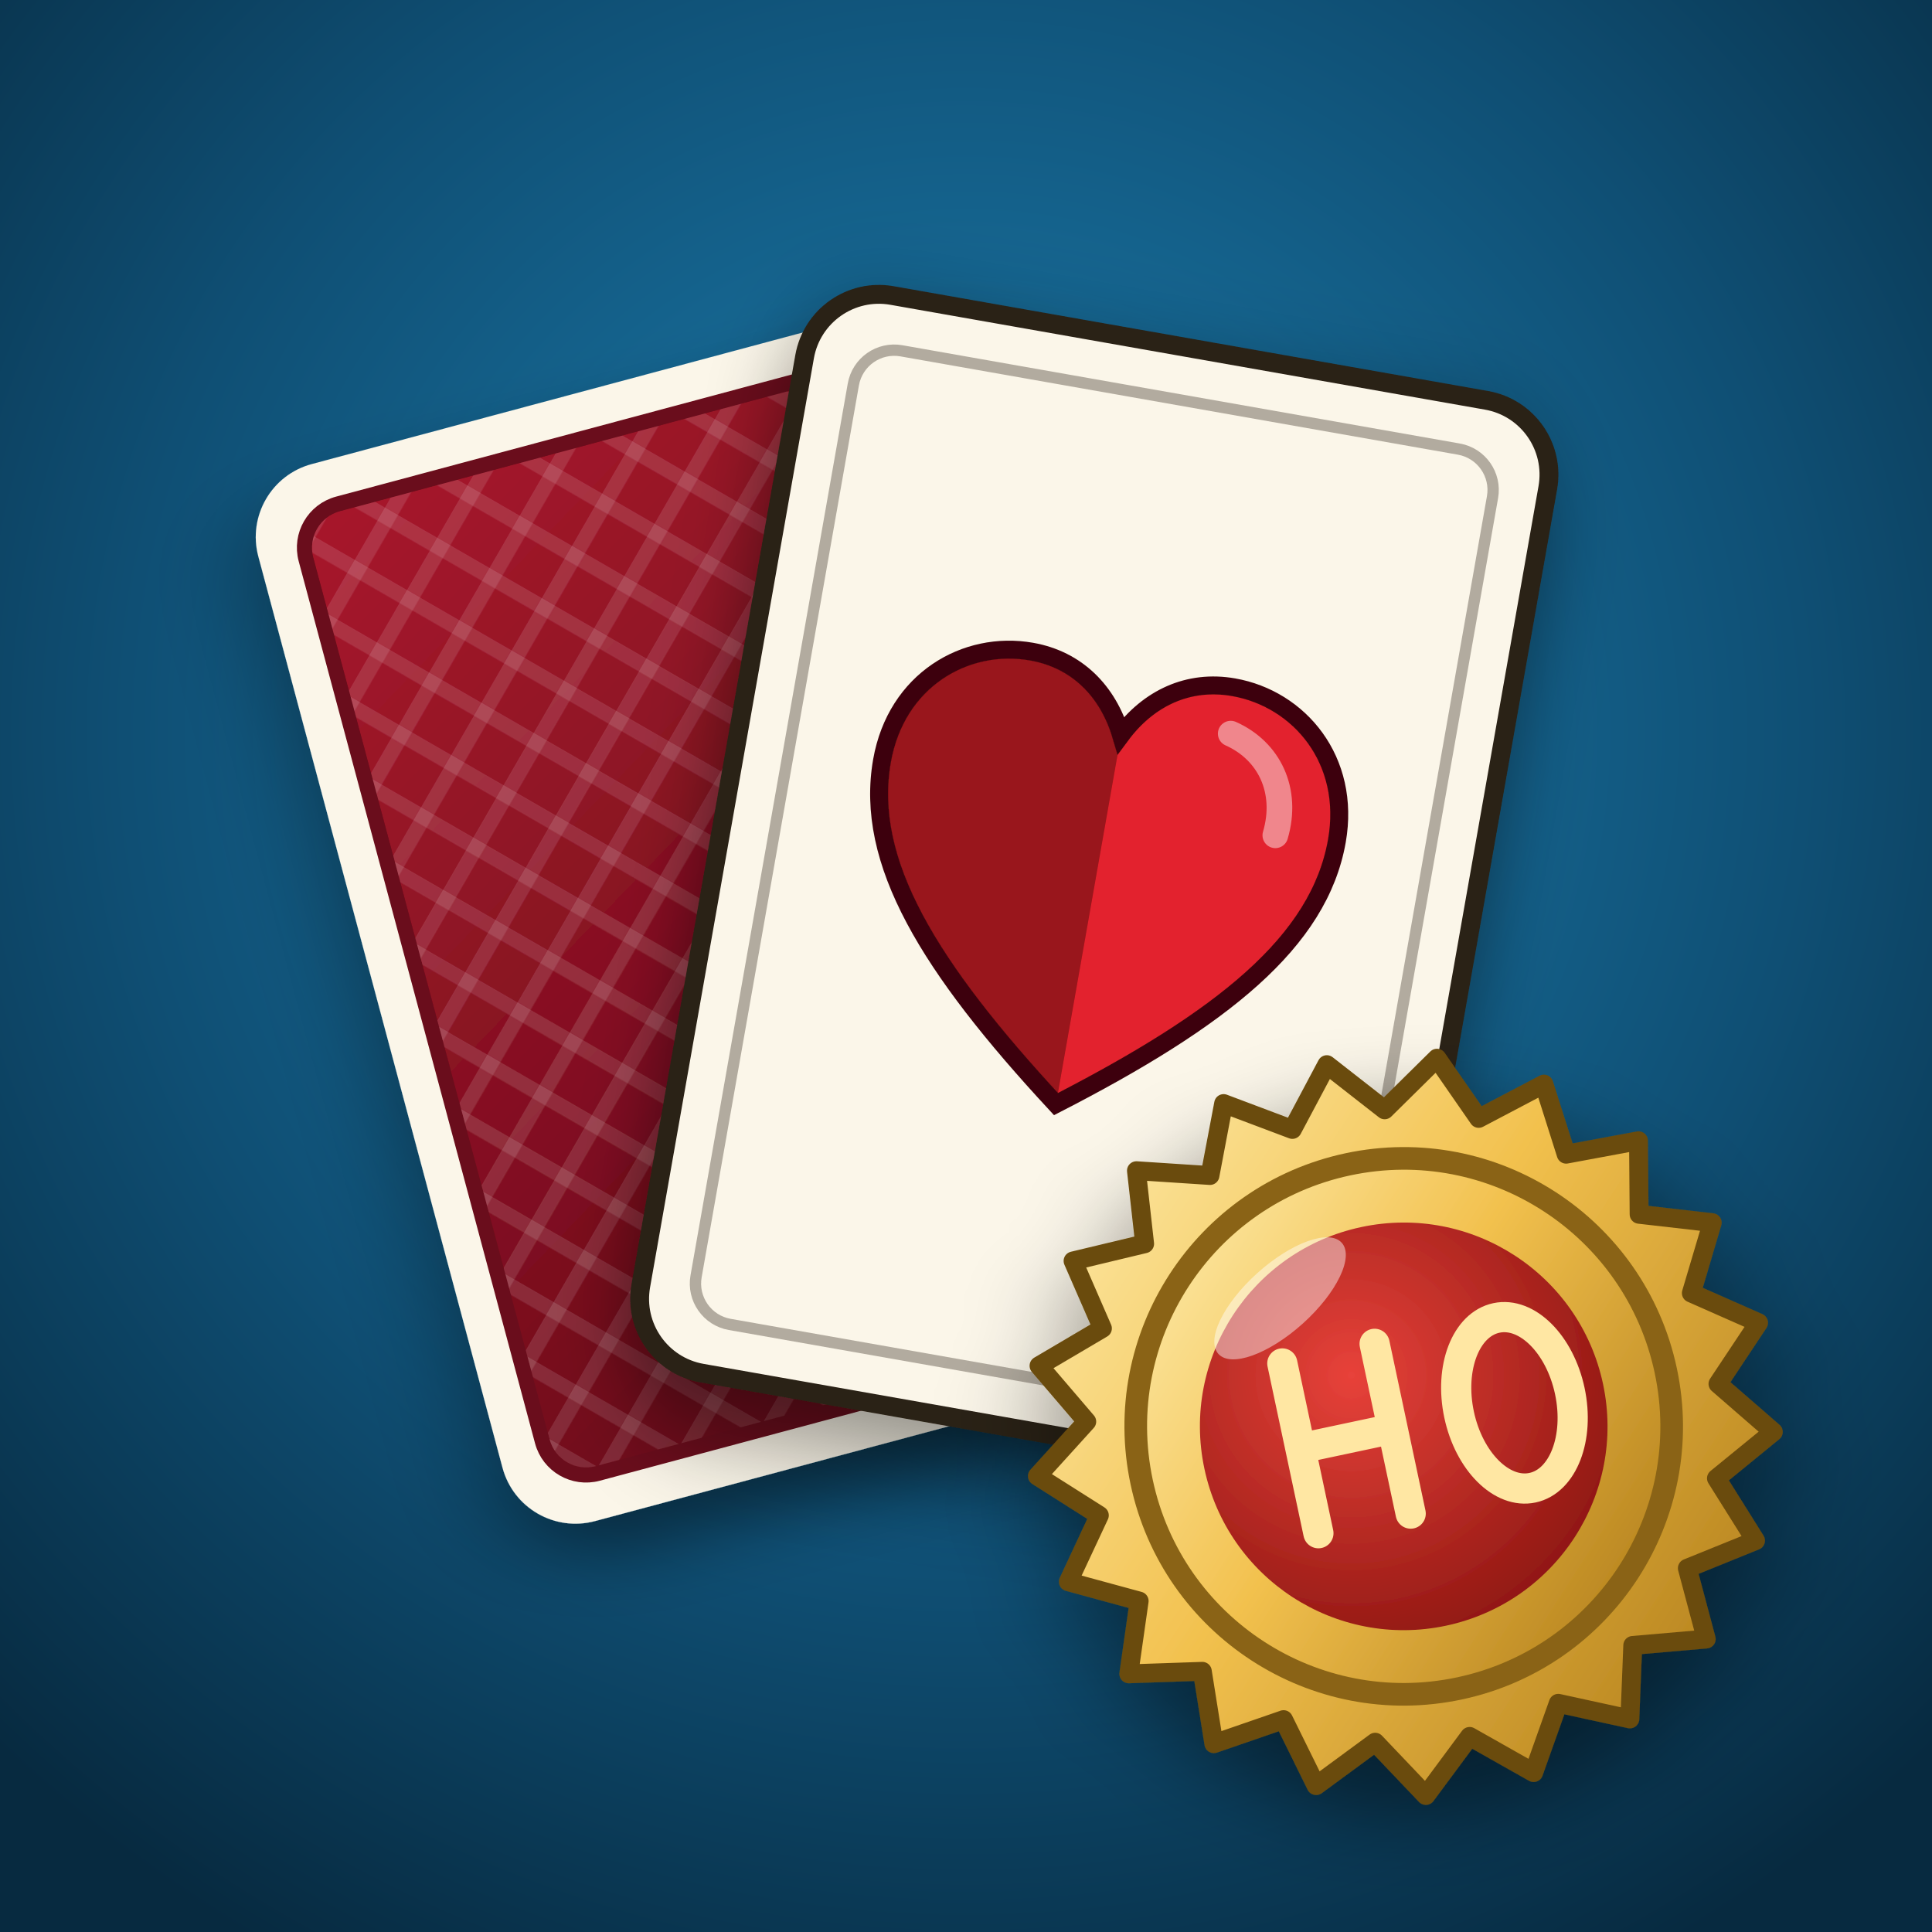
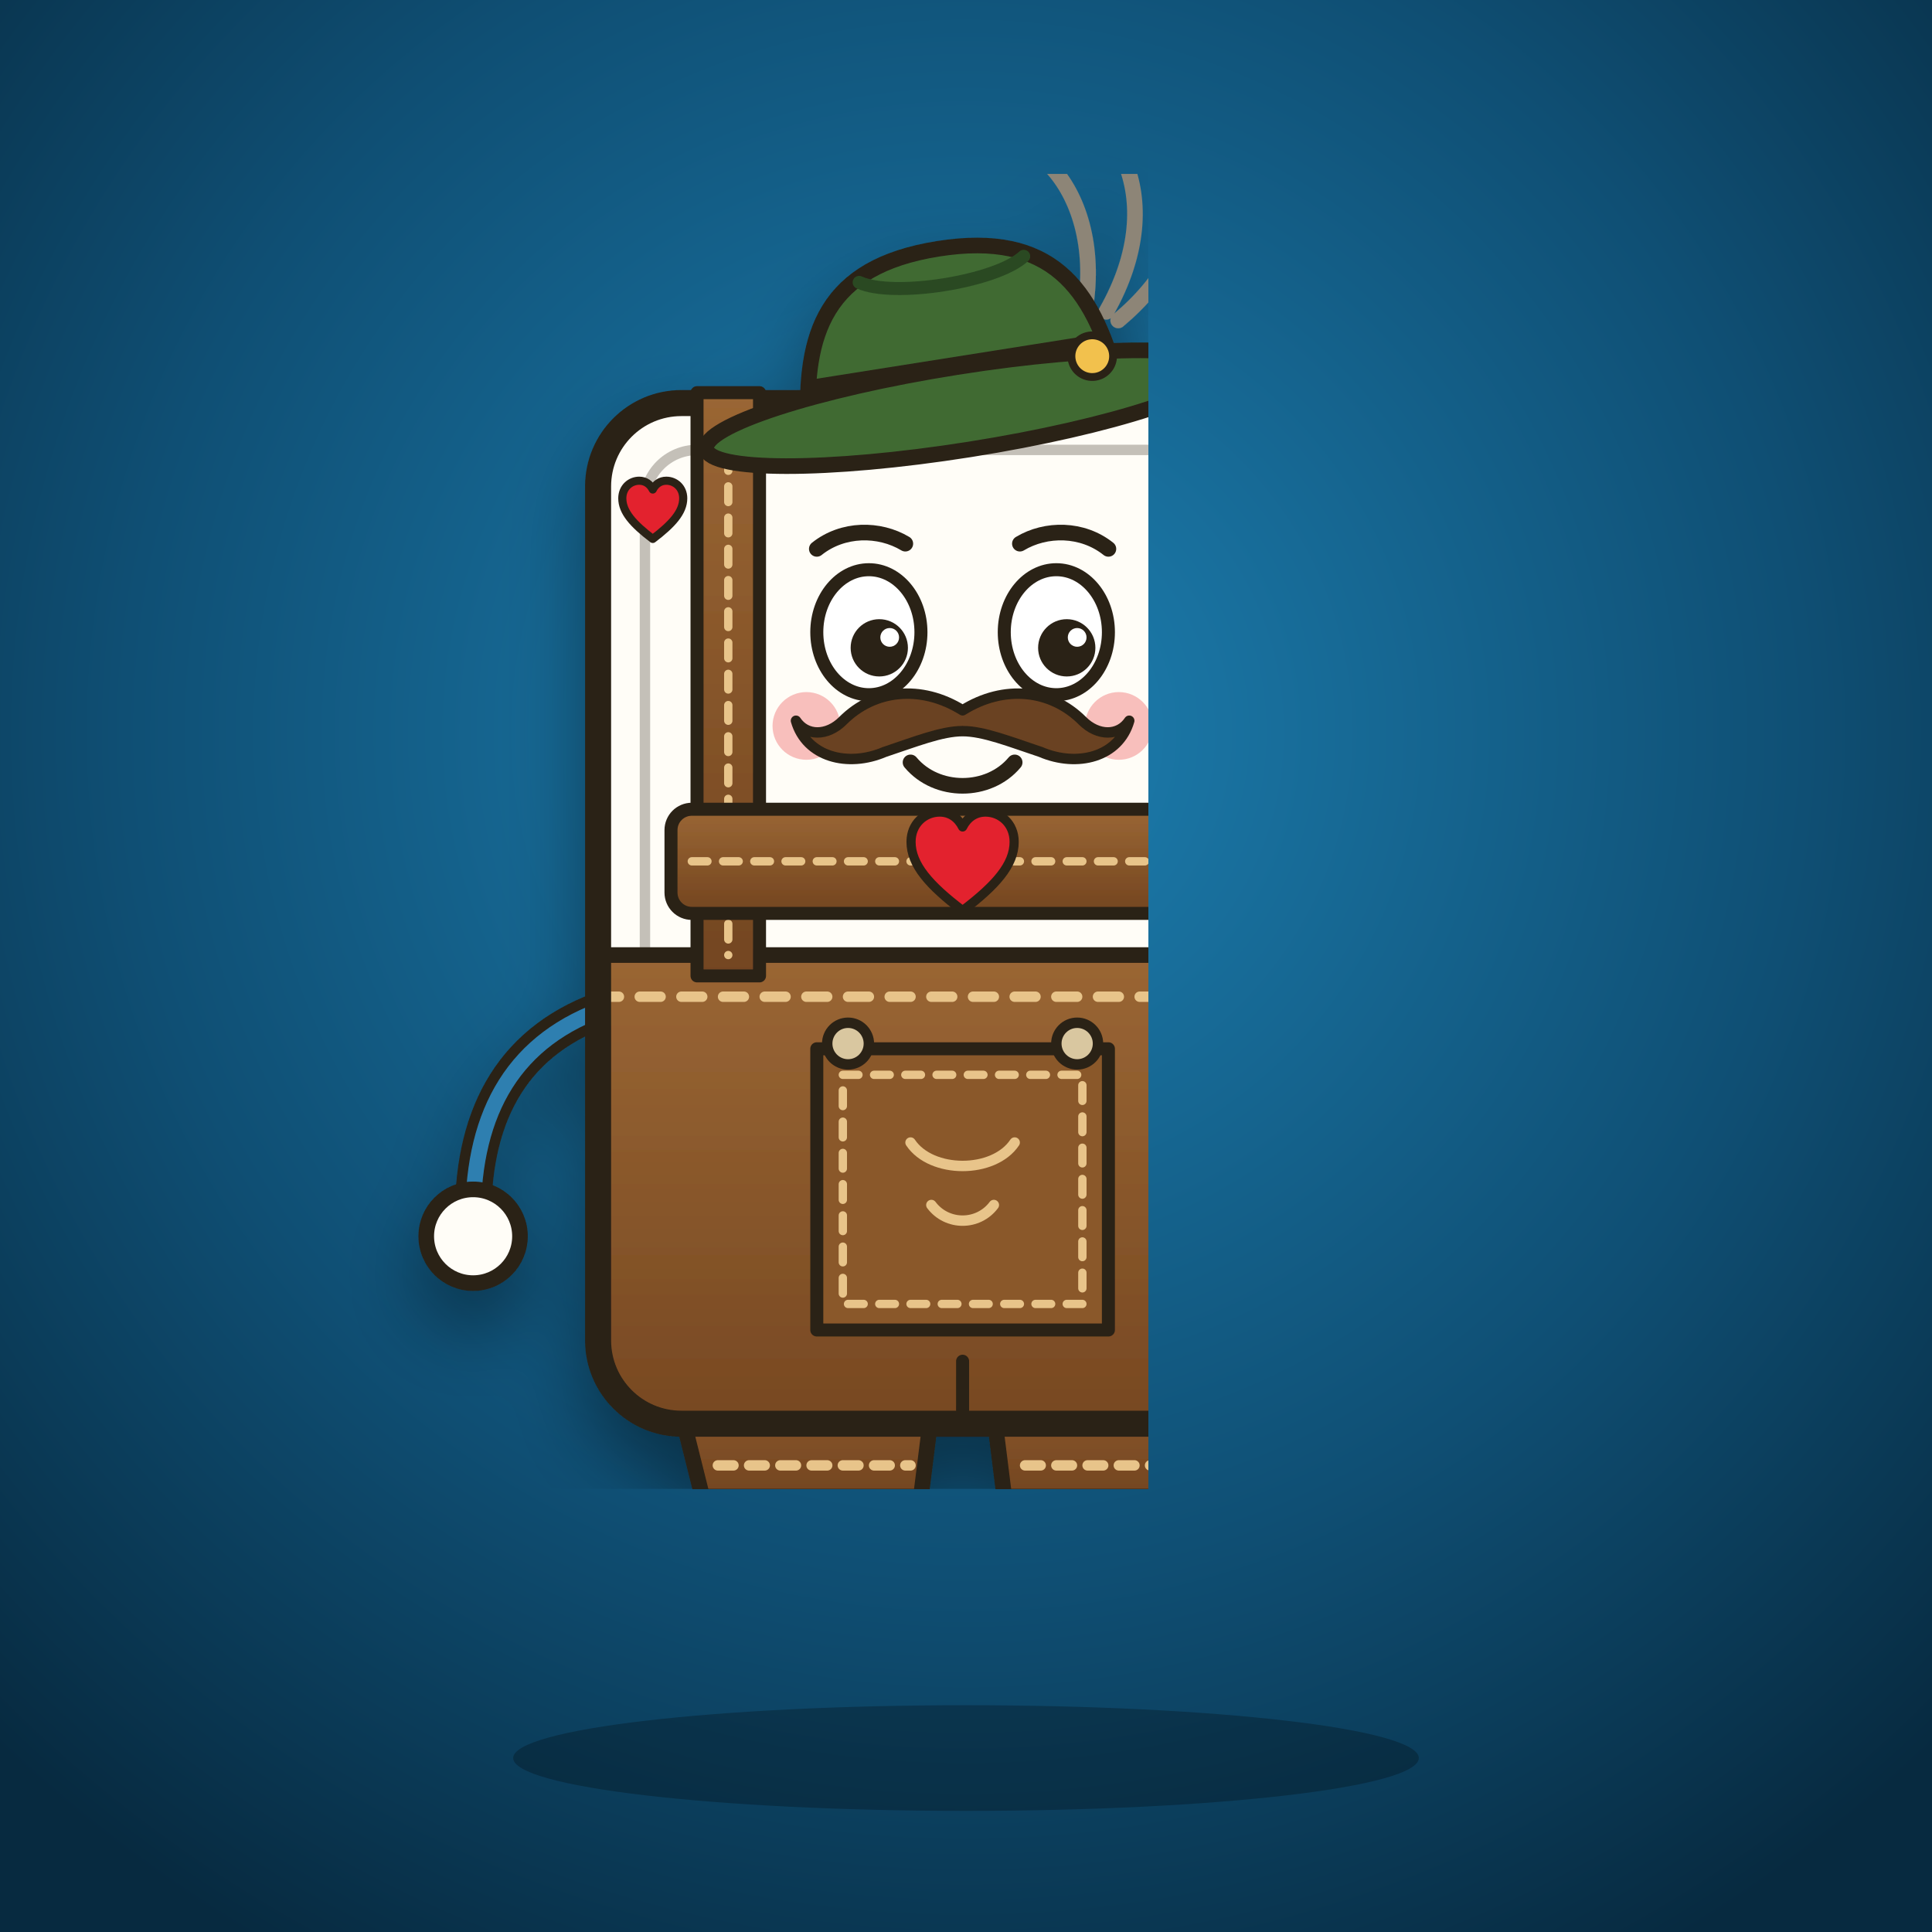
<svg xmlns="http://www.w3.org/2000/svg" viewBox="0 0 512 512">
  <defs>
    <radialGradient id="felt" cx="50%" cy="38%" r="72%">
      <stop offset="0" stop-color="#1d80b2" />
      <stop offset=".6" stop-color="#0f4f74" />
      <stop offset="1" stop-color="#072a40" />
    </radialGradient>
-     <linearGradient id="back" x1="0" y1="0" x2=".4" y2="1">
-       <stop offset="0" stop-color="#a8172c" />
-       <stop offset="1" stop-color="#6a0c1a" />
-     </linearGradient>
-     <linearGradient id="kkg" x1="0" y1="0" x2="1" y2="1">
-       <stop offset="0" stop-color="#fff1b8" />
-       <stop offset=".45" stop-color="#f2c14e" />
-       <stop offset="1" stop-color="#a87412" />
-     </linearGradient>
-     <radialGradient id="kkr" cx=".4" cy=".35" r=".7">
-       <stop offset="0" stop-color="#e8423a" />
-       <stop offset="1" stop-color="#8f1712" />
-     </radialGradient>
-     <pattern id="hatch" width="16" height="16" patternUnits="userSpaceOnUse" patternTransform="rotate(45)">
-       <rect width="4" height="16" fill="#fff" fill-opacity=".12" />
-       <rect width="16" height="4" fill="#fff" fill-opacity=".12" />
-     </pattern>
    <filter id="shadow" x="-30%" y="-30%" width="160%" height="160%">
-       <feDropShadow dx="0" dy="10" stdDeviation="12" flood-color="#000" flood-opacity=".45" />
+       <feDropShadow dx="0" dy="10" stdDeviation="10" flood-color="#000" flood-opacity=".4" />
    </filter>
  </defs>
  <rect width="512" height="512" fill="url(#felt)" />
  <g id="content">
-     <g transform="rotate(-15 200 252)" filter="url(#shadow)">
-       <rect x="100" y="97" width="200" height="290" rx="20" fill="#fbf6e9" />
-       <rect x="112" y="109" width="176" height="266" rx="12" fill="url(#back)" />
-       <rect x="112" y="109" width="176" height="266" rx="12" fill="url(#hatch)" />
-       <rect x="112" y="109" width="176" height="266" rx="12" fill="none" stroke="#6a0c1a" stroke-width="4" />
-     </g>
-     <g transform="rotate(10 290 235)" filter="url(#shadow)">
-       <rect x="190" y="90" width="200" height="290" rx="20" fill="#fbf6e9" stroke="#2b2116" stroke-width="5" />
-       <rect x="204" y="104" width="172" height="262" rx="11" fill="none" stroke="#2b2116" stroke-opacity=".35" stroke-width="3" />
-       <g transform="translate(222 167) scale(1.36)">
-         <path d="M50 93C21 71 5 53 5 33 5 17 17 7 30 7c9 0 16 5 20 13 4-8 11-13 20-13 13 0 25 10 25 26 0 20-16 38-45 60z" fill="#e3232d" />
-         <path d="M50 20C46 12 39 7 30 7 17 7 5 17 5 33 5 53 21 71 50 93Z" fill="#7d0b14" opacity=".72" />
-         <path d="M50 93C21 71 5 53 5 33 5 17 17 7 30 7c9 0 16 5 20 13 4-8 11-13 20-13 13 0 25 10 25 26 0 20-16 38-45 60z" fill="none" stroke="#3d060c" stroke-width="3.5" />
-         <path d="M71 16c8 2 13 9 12 18" stroke="#fff" stroke-opacity=".45" stroke-width="5" fill="none" stroke-linecap="round" />
+     <ellipse cx="256" cy="465.9" rx="120.0" ry="14.0" fill="#000" opacity=".25" />
+     <svg x="89.5" y="46.1" width="345.0" height="427.8" viewBox="0 0 250 310" filter="url(#shadow)">
+       <defs>
+         <clipPath id="lg-card">
+           <rect x="50" y="44" width="140" height="196" rx="16" />
+         </clipPath>
+         <linearGradient id="lg-leder" x1="0" y1="0" x2="0" y2="1">
+           <stop offset="0" stop-color="#9a6634" />
+           <stop offset="1" stop-color="#734520" />
+         </linearGradient>
+         <linearGradient id="lg-bier" x1="0" y1="0" x2="0" y2="1">
+           <stop offset="0" stop-color="#ffd25a" />
+           <stop offset="1" stop-color="#e09a12" />
+         </linearGradient>
+         <path id="lg-heart" d="M50 93C21 71 5 53 5 33 5 17 17 7 30 7c9 0 16 5 20 13 4-8 11-13 20-13 13 0 25 10 25 26 0 20-16 38-45 60z" />
+       </defs>
+       <g stroke="#2b2116" stroke-linejoin="round" stroke-linecap="round">
+         <g stroke-width="3">
+           <rect x="80" y="246" width="20" height="22" fill="#f3c9a4" />
+           <rect x="140" y="246" width="20" height="22" fill="#f3c9a4" />
+           <rect x="77" y="266" width="26" height="26" rx="4" fill="#f1eee4" />
+           <rect x="137" y="266" width="26" height="26" rx="4" fill="#f1eee4" />
+           <path d="M84 271v17M90 271v17M96 271v17M144 271v17M150 271v17M156 271v17" stroke="#b9b2a0" stroke-width="2" />
+           <path d="M70 302c0-8 6-12 16-12h12c5 0 7 3 7 7v5z" fill="#2b2116" />
+           <path d="M135 302v-5c0-4 2-7 7-7h12c10 0 16 4 16 12z" fill="#2b2116" />
+         </g>
+         <path d="M62 222h54l-4 32H70z" fill="url(#lg-leder)" stroke-width="3" />
+         <path d="M124 222h54l-8 32h-42z" fill="url(#lg-leder)" stroke-width="3" />
+         <path d="M73 248h37M132 248h35" stroke="#e8c48a" stroke-width="2" stroke-dasharray="3 3" />
+         <path d="M52 160C34 166 26 180 26 200" fill="none" stroke-width="7" />
+         <path d="M52 160C34 166 26 180 26 200" fill="none" stroke="#2f7fb0" stroke-width="3" />
+         <circle cx="26" cy="204" r="9" fill="#fffdf7" stroke-width="3" />
+         <path d="M188 152C204 146 212 130 214 112" fill="none" stroke-width="7" />
+         <path d="M188 152C204 146 212 130 214 112" fill="none" stroke="#2f7fb0" stroke-width="3" />
+         <g stroke-width="3">
+           <path d="M226 84c10 0 12 6 12 12s-2 12-12 12" fill="none" stroke-width="5" />
+           <rect x="196" y="72" width="32" height="42" rx="5" fill="url(#lg-bier)" />
+           <path d="M204 80v28M212 80v28M220 80v28" stroke="#c0820c" stroke-width="2" />
+           <path d="M193 74c0-9 7-13 13-11 3-5 12-5 15 0 6-2 12 3 10 11z" fill="#fffaf0" />
+         </g>
+         <circle cx="214" cy="112" r="9" fill="#fffdf7" stroke-width="3" />
+         <rect x="50" y="44" width="140" height="196" rx="16" fill="#fffdf7" stroke="none" />
+         <rect x="59" y="53" width="122" height="178" rx="10" fill="none" stroke-opacity=".28" stroke-width="2" />
+         <use href="#lg-heart" transform="translate(54 58) scale(.13)" fill="#e3232d" stroke-width="12" />
+         <g clip-path="url(#lg-card)">
+           <rect x="40" y="150" width="160" height="100" fill="url(#lg-leder)" stroke="none" />
+           <path d="M40 150h160" stroke-width="3" />
+           <path d="M50 158h140" stroke="#e8c48a" stroke-width="2" stroke-dasharray="4 4" />
+           <path d="M120 228v14" stroke-width="2.5" />
+           <path d="M92 168h56v54H92z" fill="#8a582b" stroke-width="2.5" />
+           <path d="M97 173h46v44H97z" fill="none" stroke="#e8c48a" stroke-width="1.6" stroke-dasharray="3 3" />
+           <path d="M110 186c4 6 16 6 20 0M114 198c3 4 9 4 12 0" fill="none" stroke="#e8c48a" stroke-width="2" />
+         </g>
+         <circle cx="98" cy="167" r="4" fill="#d9c7a0" stroke-width="2" />
+         <circle cx="142" cy="167" r="4" fill="#d9c7a0" stroke-width="2" />
+         <rect x="50" y="44" width="140" height="196" rx="16" fill="none" stroke-width="5" />
+         <rect x="69" y="42" width="12" height="112" fill="url(#lg-leder)" stroke-width="2.5" />
+         <rect x="159" y="42" width="12" height="112" fill="url(#lg-leder)" stroke-width="2.5" />
+         <path d="M75 48v102M165 48v102" stroke="#e8c48a" stroke-width="1.6" stroke-dasharray="3 3" />
+         <rect x="64" y="122" width="112" height="20" rx="4" fill="url(#lg-leder)" stroke-width="2.5" />
+         <path d="M68 132h104" stroke="#e8c48a" stroke-width="1.6" stroke-dasharray="3 3" />
+         <use href="#lg-heart" transform="translate(109 121) scale(.22)" fill="#e3232d" stroke-width="8" />
+         <ellipse cx="102" cy="88" rx="10" ry="12" fill="#fff" stroke-width="2.5" />
+         <ellipse cx="138" cy="88" rx="10" ry="12" fill="#fff" stroke-width="2.5" />
+         <circle cx="104" cy="91" r="5.5" fill="#2b2116" stroke="none" />
+         <circle cx="140" cy="91" r="5.5" fill="#2b2116" stroke="none" />
+         <circle cx="106" cy="89" r="1.8" fill="#fff" stroke="none" />
+         <circle cx="142" cy="89" r="1.8" fill="#fff" stroke="none" />
+         <path d="M92 72c5-4 12-4 17-1M131 71c5-3 12-3 17 1" fill="none" stroke-width="3" />
+         <circle cx="90" cy="106" r="6.5" fill="#f28c8c" opacity=".55" stroke="none" />
+         <circle cx="150" cy="106" r="6.5" fill="#f28c8c" opacity=".55" stroke="none" />
+         <path d="M120 103c-8-5-17-4-23 2-3 3-7 3-9 0 2 7 10 9 17 6 6-2 11-4 15-4 4 0 9 2 15 4 7 3 15 1 17-6-2 3-6 3-9 0-6-6-15-7-23-2z" fill="#6b4220" stroke-width="2" />
+         <path d="M110 113c5 6 15 6 20 0" fill="none" stroke-width="3" />
+         <g transform="rotate(-9 120 44)">
+           <path d="M146 30c4-12 2-22-2-28M150 31c8-10 10-20 8-28M152 33c10-6 16-14 16-22" fill="none" stroke="#8d8577" stroke-width="3" />
+           <path d="M90 44c2-18 8-30 30-30s28 12 30 30z" fill="#3f6a33" stroke-width="3" />
+           <path d="M104 18c6 4 26 4 32 0" fill="none" stroke="#2b4a22" stroke-width="2.5" />
+           <path d="M92 36h56v8H92z" fill="#b3261e" stroke-width="2" />
+           <ellipse cx="120" cy="45" rx="50" ry="8" fill="#3f6a33" stroke-width="3" />
+           <circle cx="146" cy="39" r="4" fill="#f2c14e" stroke-width="1.5" />
+         </g>
      </g>
-     </g>
-     <g filter="url(#shadow)" transform="rotate(-12 372 378)">
-       <path d="M372.0 280.0L384.5 294.9L400.9 284.4L408.4 302.3L427.2 297.0L429.1 316.4L448.6 316.9L444.7 336.0L463.2 342.2L453.9 359.3L469.7 370.7L455.8 384.3L467.5 399.8L450.2 408.7L456.9 427.0L437.7 430.4L438.7 449.8L419.3 447.4L414.5 466.3L396.8 458.3L386.6 474.9L372.0 462.0L357.4 474.9L347.2 458.3L329.5 466.3L324.7 447.4L305.3 449.8L306.3 430.4L287.1 427.0L293.8 408.7L276.5 399.8L288.2 384.3L274.3 370.7L290.1 359.3L280.8 342.2L299.3 336.0L295.4 316.9L314.9 316.4L316.8 297.0L335.6 302.3L343.1 284.4L359.5 294.9Z" fill="url(#kkg)" stroke="#6b4b0e" stroke-width="5" stroke-linejoin="round" />
-       <circle cx="372" cy="378" r="71" fill="url(#kkg)" stroke="#8a6414" stroke-width="6" />
-       <circle cx="372" cy="378" r="54" fill="url(#kkr)" />
-       <path d="M344 355v46M344 378h25M369 355v46M387 378a15 23 0 1 0 30 0a15 23 0 1 0-30 0" fill="none" stroke="#ffe7a3" stroke-width="8" stroke-linecap="round" />
-       <ellipse cx="347" cy="338" rx="22" ry="9" fill="#fff" opacity=".45" transform="rotate(-30 347 338)" />
-     </g>
+     </svg>
  </g>
</svg>
